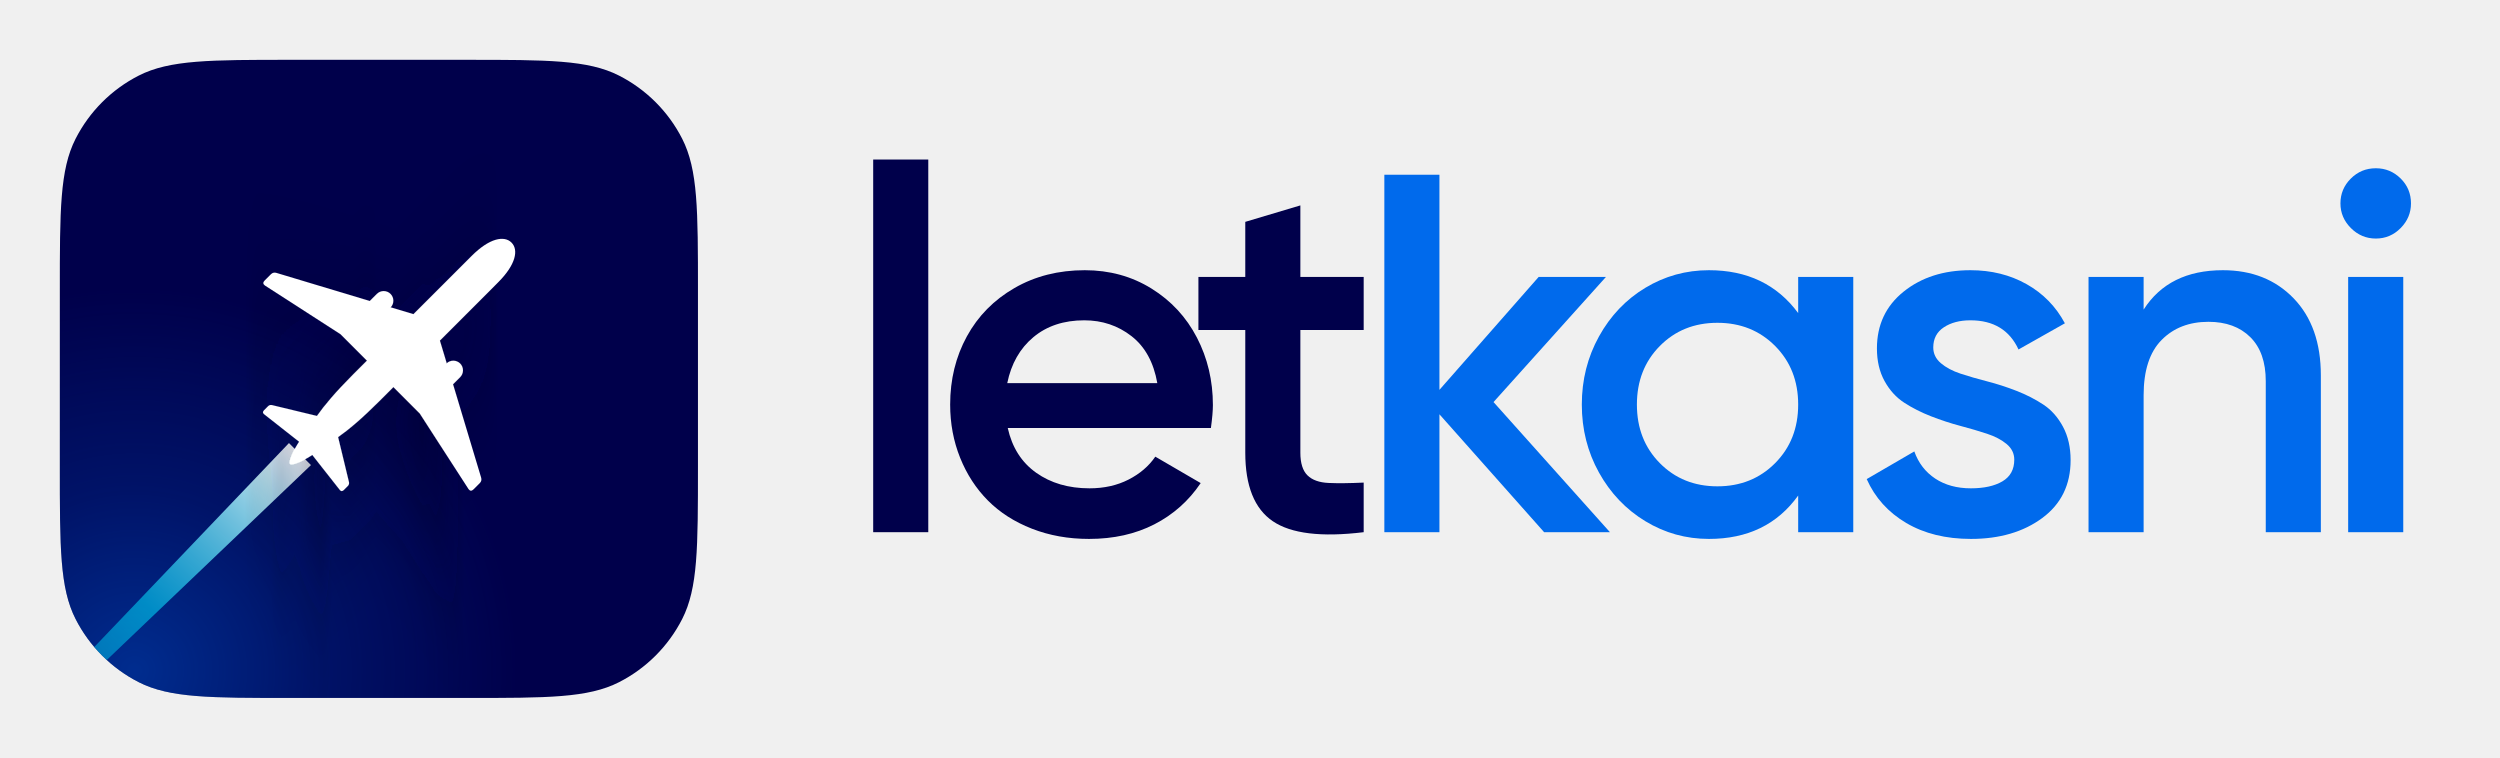
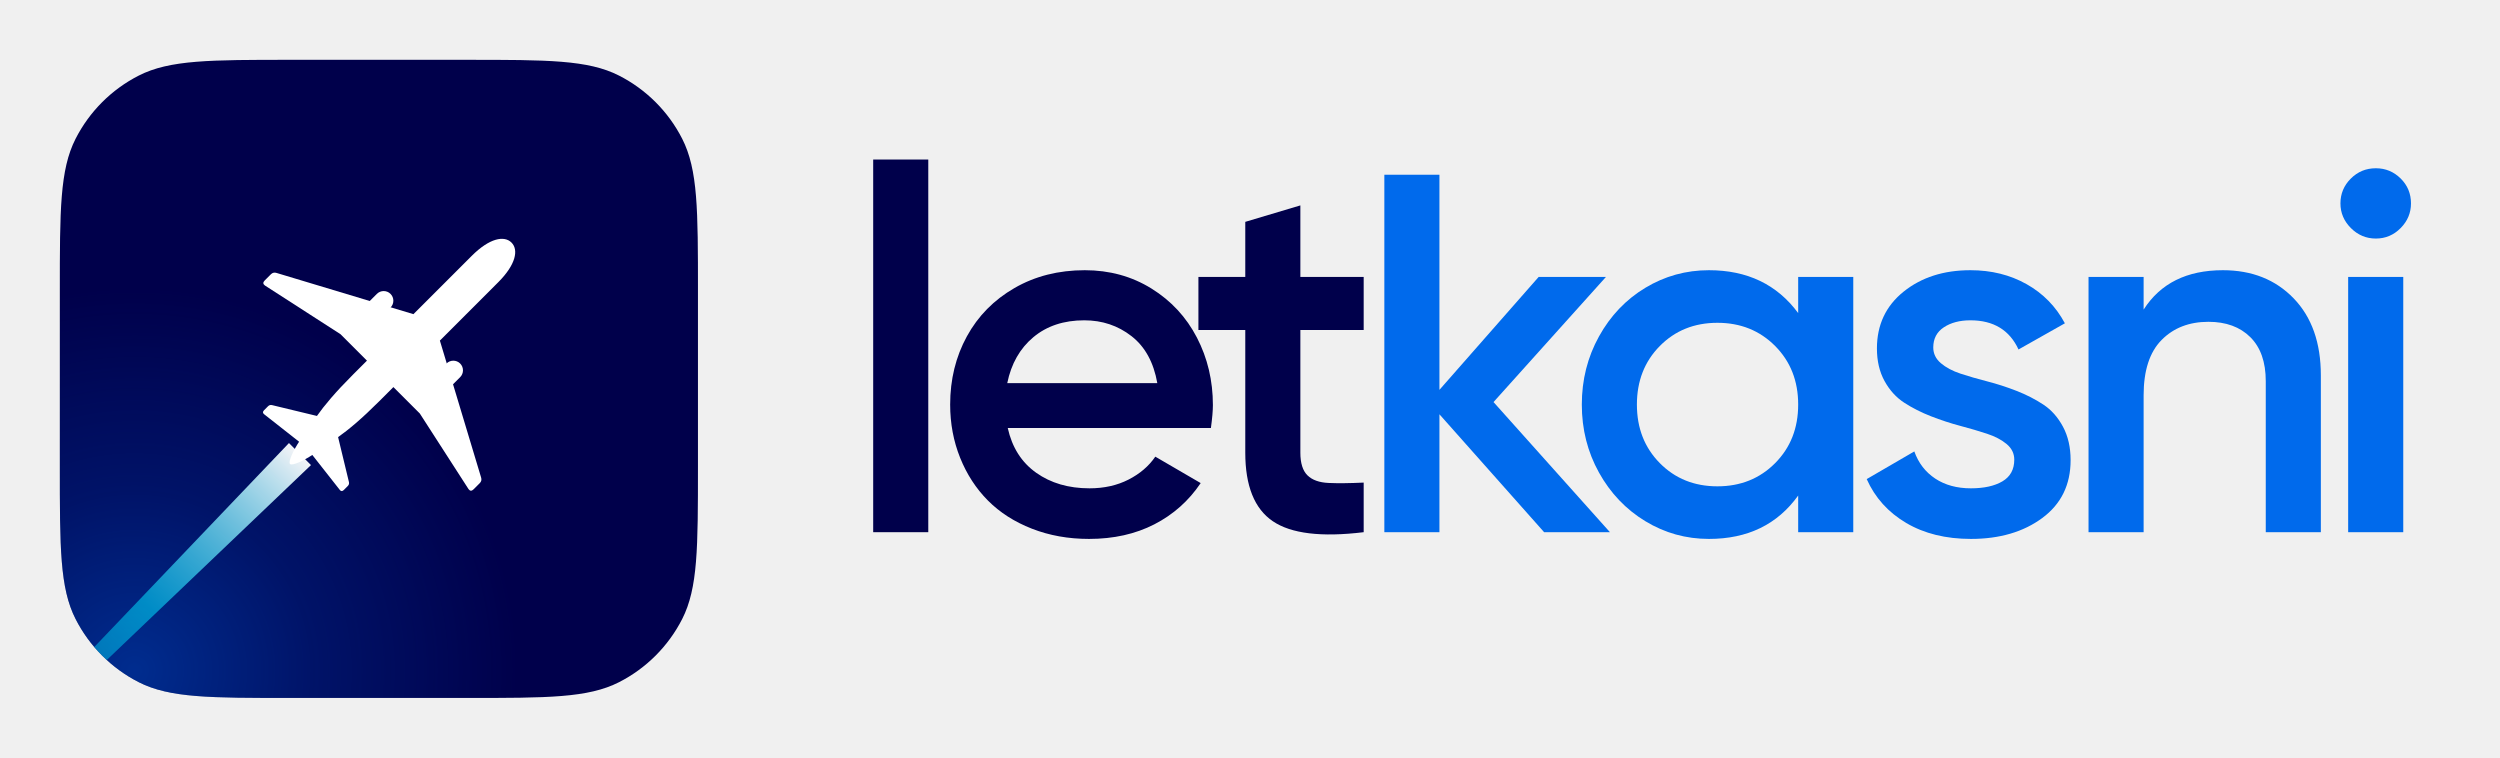
<svg xmlns="http://www.w3.org/2000/svg" viewBox="0 0 1002.93 304" width="1002.93" height="304">
  <svg x="24" y="24" width="256" height="256" viewBox="0 0 1024 1024">
    <defs>
      <clipPath id="v1-clip">
        <path d="M652.8 0c129.93 0 194.9 0 244.53 25.29a232 232 0 0 1 101.39 101.39c25.29 49.63 25.29 114.59 25.29 244.53L1024 652.8c0 129.93 0 194.9 -25.29 244.53a232 232 0 0 1 -101.39 101.39c-49.63 25.29 -114.59 25.29 -244.53 25.29L371.2 1024c-129.93 0 -194.9 0 -244.53 -25.29a232 232 0 0 1 -101.39 -101.39c-25.29 -49.63 -25.29 -114.59 -25.29 -244.53L0 371.2c0 -129.93 0 -194.9 25.29 -244.53a232 232 0 0 1 101.39 -101.39c49.63 -25.29 114.59 -25.29 244.53 -25.29Z" />
      </clipPath>
      <radialGradient id="v1-glow" cx="120" cy="980" r="820" gradientUnits="userSpaceOnUse">
        <stop offset="0" stop-color="#006AEC" stop-opacity=".42" />
        <stop offset=".35" stop-color="#006AEC" stop-opacity=".18" />
        <stop offset=".75" stop-color="#006AEC" stop-opacity="0" />
      </radialGradient>
      <linearGradient id="v1-tr" x1="385.37" y1="632.63" x2="-222.75" y2="1240.75" gradientUnits="userSpaceOnUse">
        <stop offset="0" stop-color="#FFFFFF" stop-opacity=".95" />
        <stop offset=".4" stop-color="#00E1FF" stop-opacity=".55" />
        <stop offset="1" stop-color="#00E1FF" stop-opacity="0" />
      </linearGradient>
-       <filter id="v1-sh" x="-30%" y="-30%" width="160%" height="160%">
-         <feDropShadow dx="10" dy="18" stdDeviation="16" flood-color="#00002A" flood-opacity="0.5" />
-       </filter>
    </defs>
    <g clip-path="url(#v1-clip)">
      <rect width="1024" height="1024" fill="#00004B" />
      <rect width="1024" height="1024" fill="url(#v1-glow)" />
      <path d="M403.04 650.31L-219.21 1244.28L-226.28 1237.21L367.69 614.96Z" fill="url(#v1-tr)" />
-       <g transform="translate(548 470) rotate(45) scale(5)" fill="#FFFFFF" filter="url(#v1-sh)">
+       <g transform="translate(548 470) rotate(45) scale(5)" fill="#FFFFFF">
        <path d="M0 -50C3.3 -50 6 -46 6 -38L6 -11.5L46.4 10.2Q47.4 10.7 47.4 11.8L47.4 14.6Q47.4 15.9 46.2 15.7L18 9.6L6 9.6L6 16C6 24 5.5 29.5 4.8 33.5L17.4 41.2Q18.1 41.6 18.1 42.4L18.1 44.2Q18.1 45.2 17.2 45.1L3 43.4C2.4 46.4 1 50.5 0 50.5C-1 50.5 -2.4 46.4 -3 43.4L-17.2 45.1Q-18.1 45.2 -18.1 44.2L-18.1 42.4Q-18.1 41.6 -17.4 41.2L-4.8 33.5C-5.5 29.5 -6 24 -6 16L-6 9.6L-18 9.6L-46.2 15.7Q-47.4 15.9 -47.4 14.6L-47.4 11.8Q-47.4 10.7 -46.4 10.2L-6 -11.5L-6 -38C-6 -46 -3.3 -50 0 -50Z" />
        <rect x="12.7" y="-10.9" width="6.2" height="11" rx="3.1" />
        <rect x="-18.9" y="-10.9" width="6.2" height="11" rx="3.1" />
      </g>
    </g>
  </svg>
  <g transform="translate(337.4 213.5)">
    <path transform="translate(0 0) scale(0.1 -0.1)" d="M129 0V1495H350V0Z" fill="#00004B" />
    <path transform="translate(36.58 0) scale(0.1 -0.1)" d="M303 418Q329 301 417 238.5Q505 176 631 176Q719 176 787.5 211Q856 246 895 303L1077 197Q1005 90 891 31.5Q777 -27 629 -27Q505 -27 400 14Q295 55 223.5 127Q152 199 112 298.5Q72 398 72 512Q72 663 139 785.5Q206 908 330 979.5Q454 1051 612 1051Q761 1051 879.5 977.5Q998 904 1062 780.5Q1126 657 1126 510Q1126 476 1118 418ZM301 598H903Q881 723 799.5 786.5Q718 850 610 850Q487 850 406 782.5Q325 715 301 598Z" fill="#00004B" />
    <path transform="translate(139.67 0) scale(0.1 -0.1)" d="M700 811H446V319Q446 256 474.5 228Q503 200 559.5 197.5Q616 195 700 199V0Q446 -31 335.5 44Q225 119 225 319V811H37V1024H225V1245L446 1311V1024H700Z" fill="#00004B" />
    <path transform="translate(205.06 0) scale(0.1 -0.1)" d="M1034 0H770L350 473V0H129V1434H350V571L748 1024H1018L567 522Z" fill="#006AEC" />
    <path transform="translate(289.98 0) scale(0.1 -0.1)" d="M940 1024H1161V0H940V147Q815 -27 582 -27Q444 -27 327 44Q210 115 141 239Q72 363 72 512Q72 661 141 785.5Q210 910 327 980.5Q444 1051 582 1051Q813 1051 940 879ZM385 277Q477 184 616 184Q755 184 847.5 277Q940 370 940 512Q940 654 847.5 747Q755 840 616 840Q477 840 385 747Q293 654 293 512Q293 370 385 277Z" fill="#006AEC" />
    <path transform="translate(405.37 0) scale(0.1 -0.1)" d="M328 741Q328 704 358.5 678Q389 652 437.5 636Q486 620 544.5 605Q603 590 662 567Q721 544 769.5 512Q818 480 848.5 423Q879 366 879 289Q879 141 765.5 57Q652 -27 479 -27Q328 -27 219.5 37Q111 101 61 213L252 324Q277 254 336 215Q395 176 479 176Q558 176 605.5 204Q653 232 653 291Q653 328 622.5 353.5Q592 379 543.5 395Q495 411 436.5 426.5Q378 442 319 465Q260 488 211.5 519.5Q163 551 132.5 606.5Q102 662 102 737Q102 879 209 965Q316 1051 477 1051Q603 1051 702.5 995Q802 939 856 838L670 733Q616 850 477 850Q413 850 370.5 822Q328 794 328 741Z" fill="#006AEC" />
    <path transform="translate(487.56 0) scale(0.1 -0.1)" d="M668 1051Q843 1051 952 938Q1061 825 1061 629V0H840V606Q840 721 778 782.5Q716 844 610 844Q494 844 422 771Q350 698 350 549V0H129V1024H350V893Q451 1051 668 1051Z" fill="#006AEC" />
    <path transform="translate(591.72 0) scale(0.1 -0.1)" d="M98 1319Q98 1377 139.5 1418.5Q181 1460 240 1460Q298 1460 339.5 1419Q381 1378 381 1319Q381 1262 339.5 1220Q298 1178 240 1178Q182 1178 140 1220Q98 1262 98 1319ZM129 0V1024H350V0Z" fill="#006AEC" />
  </g>
</svg>
